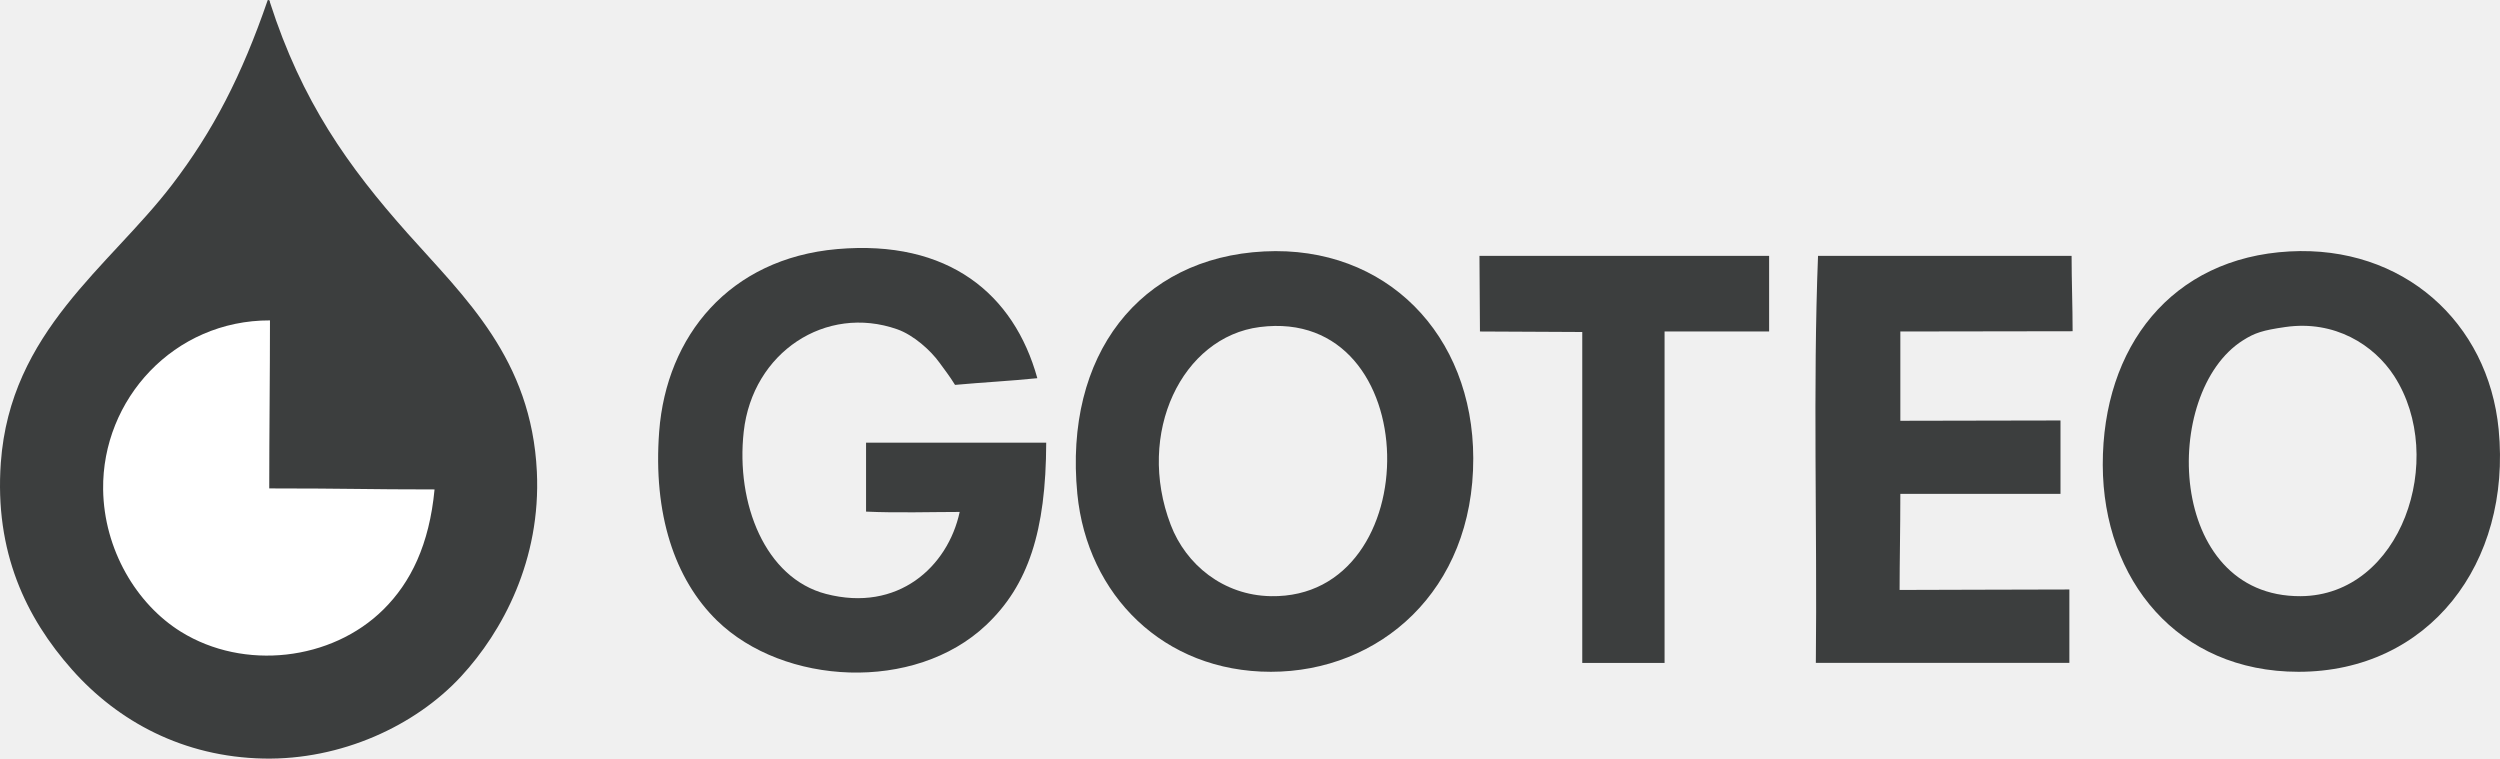
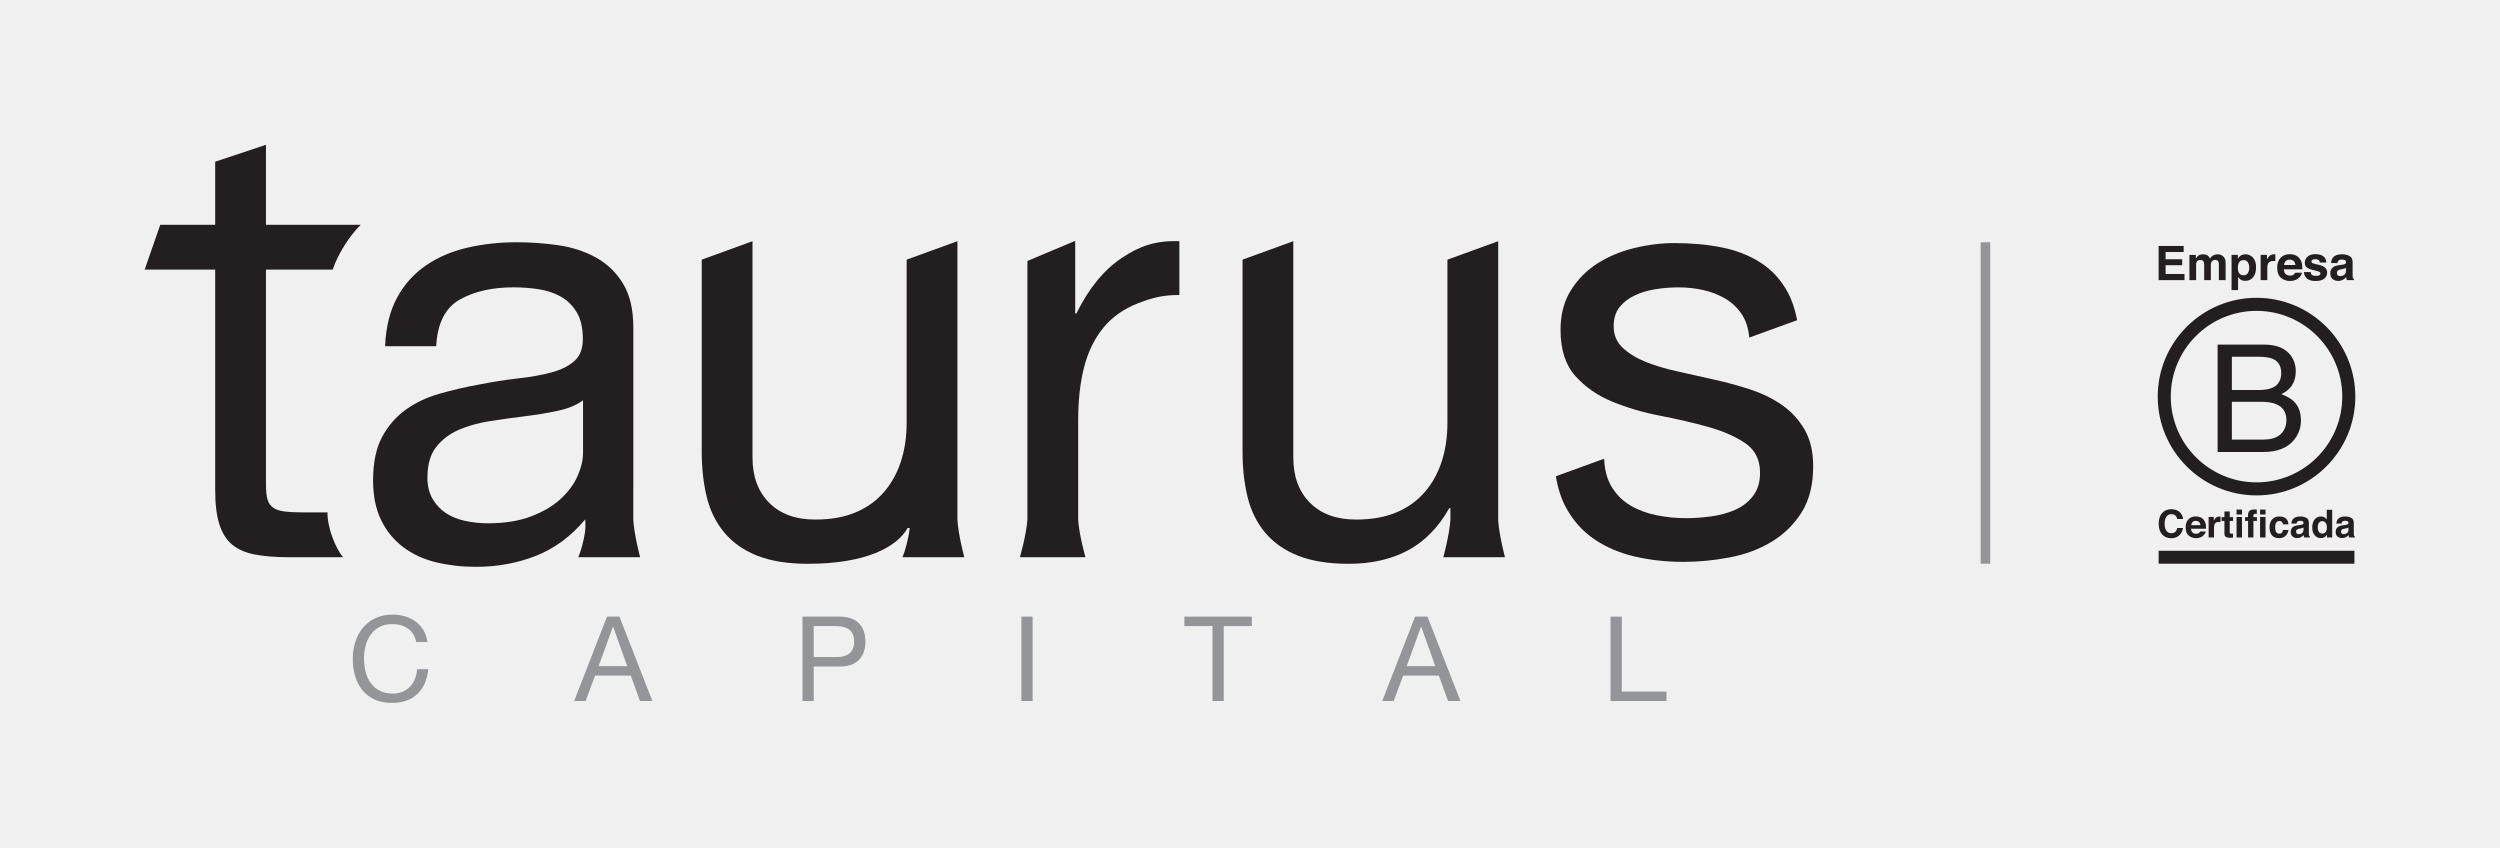
- <svg xmlns="http://www.w3.org/2000/svg" xml:space="preserve" enable-background="new 0 0 153 66" viewBox="0 0 151.748 46.047" height="46.047" width="151.748" y="0px" x="0px" id="Layer_1" version="1.1">
-   <defs id="defs19" />
-   <g transform="translate(-0.4619109,-10.43459)" id="g14">
-     <circle r="12.193" cy="39.716" cx="16.605" id="path5739" style="opacity:1;fill:#ffffff;fill-opacity:1;stroke:none;stroke-width:20;stroke-miterlimit:4;stroke-dasharray:none;stroke-opacity:1" />
-     <path style="fill:#3C3E3E" id="path2" d="m 16.713,10.439 c 0.115,-0.024 0.127,0.054 0.135,0.136 1.934,6.017 4.734,9.956 8.37,14.041 3.479,3.908 7.502,7.609 7.831,14.446 0.258,5.373 -2.095,9.717 -4.59,12.42 C 25.675,54.5 21.155,56.577 16.443,56.478 11.599,56.375 7.634,54.239 4.832,51.078 2.041,47.93 0.123,43.945 0.512,38.521 1.083,30.549 7.073,26.656 10.908,21.646 c 2.493,-3.26 4.233,-6.632 5.805,-11.207 z M 6.722,40.143 c 0.048,3.639 2.016,6.961 4.726,8.641 3.823,2.369 9.141,1.762 12.286,-1.352 1.66,-1.642 2.787,-3.934 3.105,-7.289 -4.198,0 -5.156,-0.062 -10.034,-0.062 0,-3.331 0.044,-6.87 0.044,-10.199 C 11.016,29.867 6.651,34.675 6.722,40.143 Z" />
-     <path style="fill:#3C3E3E" id="path4" d="m 63.427,33.391 c -1.634,0.167 -3.346,0.255 -4.996,0.406 -0.327,-0.537 -0.683,-0.985 -0.945,-1.351 -0.517,-0.72 -1.553,-1.669 -2.565,-2.025 -4.33,-1.521 -8.778,1.396 -9.315,6.21 -0.489,4.371 1.302,8.896 4.995,9.855 4.36,1.134 7.395,-1.644 8.113,-4.977 -1.628,0 -3.833,0.067 -5.683,-0.02 0,-1.395 0,-2.788 0,-4.186 3.645,0 7.291,0 10.935,0 -0.015,5.383 -1.092,8.659 -3.645,11.071 -4.351,4.112 -12.305,3.659 -16.336,-0.271 -2.574,-2.51 -3.89,-6.473 -3.511,-11.478 0.44,-5.79 4.254,-10.495 10.801,-11.071 6.76,-0.59 10.737,2.727 12.152,7.837 z" />
-     <path style="fill:#3C3E3E" id="path6" d="m 77.195,25.696 c 7.408,-0.375 12.681,5.06 12.693,12.556 0.016,8.068 -5.715,12.96 -12.287,12.96 -6.517,10e-4 -11.146,-4.67 -11.746,-10.8 -0.819,-8.422 3.773,-14.335 11.34,-14.716 z m -5.668,16.605 c 0.917,2.396 3.177,4.271 6.075,4.321 9.586,0.169 9.461,-17.632 -0.675,-16.336 -4.707,0.601 -7.542,6.427 -5.4,12.015 z" />
-     <path style="fill:#3C3E3E" id="path8" d="m 139.438,25.696 c 6.875,-0.375 12.058,4.291 12.69,10.801 0.794,8.146 -4.251,14.715 -12.149,14.715 -7.317,10e-4 -11.865,-5.575 -11.881,-12.556 -0.016,-7.174 4.177,-12.572 11.34,-12.96 z m -2.834,5.4 c -4.986,3.156 -4.656,15.578 3.51,15.526 6.104,-0.04 8.91,-8.356 5.671,-13.366 -1.218,-1.881 -3.607,-3.409 -6.616,-2.97 -1.357,0.197 -1.839,0.348 -2.565,0.81 z" />
-     <path style="fill:#3C3E3E" id="path10" d="m 107.846,25.965 c 0,1.531 0,3.061 0,4.591 -2.115,0 -4.23,0 -6.346,0 0,6.706 0,13.411 0,20.117 -1.667,0 -3.33,0 -4.996,0 0,-6.662 0,-13.426 0,-20.086 -2.021,0 -4.132,-0.031 -6.21,-0.031 0,-1.656 -0.03,-3.016 -0.03,-4.591 5.804,0 11.775,0 17.582,0 z" />
-     <path style="fill:#3C3E3E" id="path12" d="m 126.206,25.965 c 0,1.486 0.062,3.09 0.062,4.575 -3.504,0 -6.846,0.016 -10.457,0.016 0,1.755 0,3.667 0,5.42 3.096,0 6.282,-0.019 9.721,-0.019 0,1.483 0,2.969 0,4.454 -3.239,0 -6.479,0 -9.721,0 0,2.082 -0.045,4.166 -0.045,5.833 3.371,0 6.094,-0.028 10.305,-0.028 0,1.485 0,2.971 0,4.456 -5.129,0 -10.26,0 -15.389,0 0.088,-8.19 -0.182,-16.741 0.133,-24.708 5.13,0.001 10.259,0.001 15.391,0.001 z" />
+ <svg xmlns="http://www.w3.org/2000/svg" viewBox="0 0 696 236" height="236" width="696" xml:space="preserve" id="svg2" version="1.1">
+   <defs id="defs6">
+     <clipPath id="clipPath18" clipPathUnits="userSpaceOnUse">
+       <path id="path16" d="M 0,177 H 522 V 0 H 0 Z" />
+     </clipPath>
+   </defs>
+   <g transform="matrix(1.333333,0,0,-1.333333,0,236)" id="g10">
+     <g id="g12">
+       <g clip-path="url(#clipPath18)" id="g14">
+         <g transform="translate(69.4619,120.7109)" id="g20">
+           <path id="path22" style="fill:#231f20;fill-opacity:1;fill-rule:nonzero;stroke:none" d="M 0,0 C 1.105,3.27 3.536,7.088 5.858,9.357 H -13.928 V 26.056 L -24.533,22.529 V 9.357 H -36.002 L -39.254,0 h 14.721 v -45.96 c 0,-2.996 0.292,-5.409 0.876,-7.236 0.582,-1.83 1.475,-3.24 2.678,-4.241 1.208,-0.998 2.792,-1.683 4.742,-2.058 1.954,-0.375 4.302,-0.56 7.047,-0.56 H 2.158 c -1.559,1.878 -3.273,6.093 -3.241,9.353 h -4.865 c -1.661,0 -3.015,0.062 -4.052,0.19 -1.042,0.125 -1.851,0.391 -2.435,0.807 -0.58,0.417 -0.977,1.001 -1.181,1.747 -0.208,0.748 -0.312,1.749 -0.312,2.994 V 0 Z" />
+         </g>
+         <g transform="translate(188.4258,60.6558)" id="g24">
+           <path id="path26" style="fill:#231f20;fill-opacity:1;fill-rule:nonzero;stroke:none" d="m 0,0 h 12.917 c 0,0 -1.254,4.632 -1.434,7.834 v 1.33 0.003 56.818 L 0.882,62.129 V 28.062 C 0.882,25.154 0.484,22.471 -0.304,20.02 -1.095,17.564 -2.281,15.422 -3.857,13.595 -5.438,11.761 -7.413,10.35 -9.786,9.353 -12.153,8.356 -14.96,7.86 -18.205,7.86 c -4.074,0 -7.276,1.16 -9.602,3.491 -2.33,2.322 -3.494,5.484 -3.494,9.475 V 65.985 L -41.905,62.129 V 22.078 c 0,-3.495 0.357,-6.678 1.059,-9.545 0.708,-2.865 1.939,-5.345 3.683,-7.422 1.746,-2.08 4.031,-3.68 6.862,-4.8 2.824,-1.12 6.358,-1.687 10.598,-1.687 12.063,0 18.552,3.488 20.797,7.48 H 1.518 C 1.352,4.244 0.599,1.319 0,0" />
+         </g>
+         <g transform="translate(301.3643,60.6558)" id="g28">
+           <path id="path30" style="fill:#231f20;fill-opacity:1;fill-rule:nonzero;stroke:none" d="m 0,0 h 12.88 c 0,0 -1.19,4.391 -1.417,7.584 V 65.985 L 0.86,62.129 V 28.062 C 0.86,25.154 0.464,22.471 -0.327,20.02 -1.115,17.564 -2.299,15.422 -3.882,13.595 -5.461,11.761 -7.434,10.35 -9.805,9.353 -12.176,8.356 -14.981,7.86 -18.226,7.86 c -4.072,0 -7.274,1.16 -9.602,3.491 -2.333,2.322 -3.495,5.484 -3.495,9.475 V 65.985 L -41.922,62.129 V 22.078 c 0,-3.495 0.352,-6.678 1.062,-9.545 0.703,-2.865 1.928,-5.345 3.676,-7.422 1.748,-2.08 4.036,-3.68 6.86,-4.8 2.825,-1.12 6.363,-1.687 10.603,-1.687 4.74,0 8.855,0.939 12.347,2.807 3.492,1.873 6.362,4.807 8.609,8.798 H 1.481 V 7.866 C 1.285,4.654 0,0 0,0" />
+         </g>
+         <g transform="translate(234.2334,123.1465)" id="g32">
+           <path id="path34" style="fill:#231f20;fill-opacity:1;fill-rule:nonzero;stroke:none" d="m 0,0 c -3.741,-2.497 -6.906,-6.363 -9.481,-11.6 h -0.25 V 3.559 l -9.978,-4.193 v -53.988 c -0.211,-3.209 -1.575,-7.869 -1.575,-7.869 l 13.697,-0.004 c 0,0 -1.327,4.613 -1.521,7.816 v 20.878 c 0,4.155 0.42,7.835 1.25,11.038 0.829,3.199 2.159,5.924 3.992,8.168 1.829,2.247 4.238,3.952 7.234,5.116 2.994,1.164 5.205,1.744 8.65,1.744 V 3.495 C 7.075,3.661 3.738,2.494 0,0" />
+         </g>
+         <g transform="translate(376.8042,87.2925)" id="g36">
+           <path id="path38" style="fill:#231f20;fill-opacity:1;fill-rule:nonzero;stroke:none" d="m 0,0 c -1.193,2.053 -2.753,3.757 -4.686,5.116 -1.928,1.354 -4.148,2.443 -6.652,3.267 -2.507,0.818 -5.076,1.518 -7.704,2.095 -2.467,0.571 -4.93,1.127 -7.398,1.66 -2.467,0.535 -4.681,1.192 -6.654,1.972 -1.973,0.785 -3.596,1.768 -4.869,2.961 -1.274,1.19 -1.909,2.689 -1.909,4.499 0,1.641 0.407,2.979 1.232,4.007 0.819,1.025 1.89,1.847 3.204,2.463 1.315,0.617 2.776,1.047 4.374,1.296 1.606,0.245 3.186,0.37 4.747,0.37 1.725,0 3.432,-0.186 5.113,-0.554 1.685,-0.371 3.224,-0.971 4.624,-1.788 1.398,-0.826 2.545,-1.912 3.452,-3.268 0.868,-1.3 1.387,-2.935 1.572,-4.874 l 9.995,3.634 c -0.425,2.185 -1.057,4.138 -1.955,5.801 -1.395,2.586 -3.264,4.641 -5.606,6.161 -2.344,1.521 -5.032,2.59 -8.074,3.203 -3.041,0.622 -6.368,0.929 -9.984,0.929 -2.795,0 -5.607,-0.351 -8.444,-1.049 -2.834,-0.698 -5.381,-1.768 -7.642,-3.203 -2.259,-1.44 -4.107,-3.312 -5.545,-5.611 -1.438,-2.299 -2.155,-5.052 -2.155,-8.257 0,-4.11 1.024,-7.316 3.079,-9.614 2.055,-2.302 4.621,-4.089 7.705,-5.362 3.081,-1.276 6.43,-2.26 10.044,-2.958 3.615,-0.699 6.965,-1.479 10.045,-2.342 3.084,-0.863 5.648,-1.994 7.706,-3.39 2.051,-1.397 3.078,-3.451 3.078,-6.161 0,-1.972 -0.491,-3.595 -1.478,-4.871 -0.986,-1.272 -2.238,-2.239 -3.761,-2.896 -1.519,-0.658 -3.18,-1.108 -4.986,-1.355 -1.811,-0.248 -3.539,-0.368 -5.179,-0.368 -2.139,0 -4.211,0.202 -6.224,0.615 -2.017,0.407 -3.824,1.087 -5.425,2.031 -1.603,0.948 -2.899,2.221 -3.882,3.823 -0.985,1.603 -1.524,3.554 -1.603,5.855 h -0.269 l -9.823,-3.573 c 0.396,-2.426 1.074,-4.598 2.081,-6.473 1.48,-2.753 3.449,-4.97 5.916,-6.655 2.464,-1.683 5.3,-2.897 8.504,-3.635 3.205,-0.74 6.573,-1.112 10.106,-1.112 3.201,0 6.43,0.307 9.676,0.929 3.245,0.613 6.163,1.702 8.752,3.263 2.587,1.56 4.681,3.614 6.288,6.16 1.599,2.549 2.4,5.752 2.4,9.614 C 1.786,-4.601 1.19,-2.053 0,0" />
+         </g>
+         <g transform="translate(110.9097,69.1851)" id="g40">
+           <path id="path42" style="fill:#231f20;fill-opacity:1;fill-rule:nonzero;stroke:none" d="m 0,0 c -2.519,-0.967 -5.544,-1.449 -9.064,-1.449 -1.601,0 -3.172,0.17 -4.725,0.504 -1.554,0.33 -2.897,0.878 -4.029,1.633 -1.133,0.759 -2.06,1.745 -2.773,2.964 -0.712,1.214 -1.071,2.705 -1.071,4.468 0,2.686 0.61,4.808 1.826,6.361 1.22,1.554 2.789,2.75 4.723,3.59 1.929,0.837 4.117,1.449 6.547,1.824 2.436,0.381 4.849,0.714 7.243,1.006 2.396,0.293 4.679,0.671 6.863,1.135 2.183,0.46 3.942,1.196 5.289,2.202 V 13.285 c 0,-1.514 -0.378,-3.129 -1.136,-4.848 C 8.937,6.714 7.761,5.12 6.17,3.652 4.575,2.18 2.518,0.964 0,0 m 9.837,-8.533 h 12.916 c 0,0 -1.254,4.632 -1.435,7.835 v 1.329 0.004 4.59 c 0.009,0.264 0.012,0.531 0.012,0.805 v 33.378 c 0,3.77 -0.711,6.821 -2.135,9.164 -1.424,2.342 -3.303,4.164 -5.645,5.46 -2.344,1.296 -4.958,2.151 -7.842,2.574 -2.889,0.415 -5.797,0.626 -8.723,0.626 -3.599,0 -7.03,-0.375 -10.294,-1.129 -3.262,-0.756 -6.146,-1.987 -8.657,-3.702 -2.508,-1.718 -4.517,-3.953 -6.024,-6.713 -1.507,-2.763 -2.346,-6.148 -2.511,-10.166 h 10.668 c 0.25,4.764 1.883,8.009 4.894,9.727 3.011,1.712 6.776,2.571 11.294,2.571 1.673,0 3.37,-0.126 5.084,-0.375 1.715,-0.253 3.26,-0.75 4.644,-1.507 1.384,-0.753 2.509,-1.847 3.389,-3.263 0.874,-1.426 1.317,-3.308 1.317,-5.648 0,-2.007 -0.587,-3.537 -1.757,-4.579 C 7.861,31.397 6.266,30.601 4.265,30.063 2.252,29.516 -0.065,29.099 -2.7,28.806 c -2.637,-0.295 -5.424,-0.737 -8.344,-1.313 -2.767,-0.507 -5.461,-1.13 -8.101,-1.886 -2.632,-0.751 -4.977,-1.865 -7.026,-3.324 -2.05,-1.469 -3.701,-3.372 -4.96,-5.71 -1.252,-2.343 -1.88,-5.356 -1.88,-9.039 0,-3.261 0.567,-6.04 1.695,-8.345 1.13,-2.303 2.679,-4.182 4.646,-5.648 1.963,-1.462 4.242,-2.51 6.837,-3.136 2.594,-0.627 5.352,-0.945 8.281,-0.945 4.523,0 8.722,0.778 12.612,2.324 3.893,1.549 7.298,4.081 10.231,7.594 0,-0.457 0.014,-0.899 0.042,-1.324 -0.006,-0.412 -0.033,-0.89 -0.098,-1.398 -0.275,-1.8 -0.889,-4.068 -1.398,-5.189" />
+         </g>
+         <g transform="translate(85.1724,45.7563)" id="g44">
+           <path id="path46" style="fill:#939598;fill-opacity:1;fill-rule:nonzero;stroke:none" d="m 0,0 c -0.897,0.625 -1.962,0.938 -3.196,0.938 -1.053,0 -1.953,-0.198 -2.702,-0.592 -0.749,-0.395 -1.366,-0.926 -1.852,-1.592 -0.484,-0.667 -0.842,-1.428 -1.073,-2.283 -0.23,-0.856 -0.345,-1.743 -0.345,-2.665 0,-1.004 0.115,-1.954 0.345,-2.851 0.231,-0.896 0.589,-1.678 1.073,-2.344 0.486,-0.667 1.107,-1.196 1.864,-1.591 0.757,-0.395 1.661,-0.593 2.715,-0.593 0.773,0 1.46,0.127 2.061,0.382 0.6,0.255 1.118,0.609 1.554,1.062 0.436,0.452 0.778,0.991 1.024,1.616 0.247,0.625 0.395,1.299 0.445,2.023 h 2.344 c -0.231,-2.221 -0.995,-3.948 -2.295,-5.181 -1.3,-1.235 -3.077,-1.852 -5.33,-1.852 -1.367,0 -2.559,0.235 -3.579,0.704 -1.02,0.468 -1.867,1.114 -2.542,1.937 -0.675,0.822 -1.18,1.793 -1.518,2.912 -0.337,1.119 -0.506,2.32 -0.506,3.603 0,1.284 0.181,2.489 0.543,3.615 0.362,1.127 0.892,2.11 1.592,2.95 0.699,0.839 1.571,1.501 2.616,1.986 1.045,0.485 2.241,0.728 3.591,0.728 0.921,0 1.793,-0.123 2.616,-0.37 C 0.267,2.295 1,1.933 1.641,1.457 2.283,0.979 2.817,0.382 3.246,-0.333 3.673,-1.049 3.953,-1.875 4.084,-2.813 H 1.74 C 1.476,-1.563 0.897,-0.625 0,0" />
+         </g>
+         <g transform="translate(130.9634,37.9092)" id="g48">
+           <path id="path50" style="fill:#939598;fill-opacity:1;fill-rule:nonzero;stroke:none" d="M 0,0 -2.937,8.218 H -2.986 L -5.972,0 Z M -1.629,10.34 5.257,-7.281 H 2.666 l -1.925,5.306 h -7.454 l -1.974,-5.306 h -2.394 L -4.22,10.34 Z" />
+         </g>
+         <g transform="translate(174.4966,39.8091)" id="g52">
+           <path id="path54" style="fill:#939598;fill-opacity:1;fill-rule:nonzero;stroke:none" d="M 0,0 C 1.333,-0.017 2.308,0.254 2.925,0.814 3.542,1.374 3.851,2.18 3.851,3.233 3.851,4.286 3.542,5.087 2.925,5.639 2.308,6.19 1.333,6.465 0,6.465 H -4.59 V 0 Z M 0.79,8.44 C 2.567,8.44 3.912,7.983 4.825,7.07 5.738,6.157 6.195,4.878 6.195,3.233 6.195,1.588 5.738,0.304 4.825,-0.617 3.912,-1.539 2.567,-1.991 0.79,-1.975 H -4.59 V -9.181 H -6.935 V 8.44 Z" />
+         </g>
+         <path id="path56" style="fill:#939598;fill-opacity:1;fill-rule:nonzero;stroke:none" d="m 215.609,30.628 h -2.343 v 17.621 h 2.343 z" />
+         <g transform="translate(247.2959,46.2744)" id="g58">
+           <path id="path60" style="fill:#939598;fill-opacity:1;fill-rule:nonzero;stroke:none" d="M 0,0 V 1.975 H 14.092 V 0 H 8.219 V -15.646 H 5.875 V 0 Z" />
+         </g>
+         <g transform="translate(299.6895,37.9092)" id="g62">
+           <path id="path64" style="fill:#939598;fill-opacity:1;fill-rule:nonzero;stroke:none" d="m 0,0 -2.937,8.218 h -0.05 L -5.972,0 Z M -1.628,10.34 5.257,-7.281 H 2.665 l -1.924,5.306 h -7.454 l -1.974,-5.306 h -2.394 l 6.862,17.621 z" />
+         </g>
+         <g transform="translate(338.6323,48.249)" id="g66">
+           <path id="path68" style="fill:#939598;fill-opacity:1;fill-rule:nonzero;stroke:none" d="m 0,0 v -15.646 h 9.329 v -1.975 H -2.345 V 0 Z" />
+         </g>
+         <g transform="translate(455.9492,124.3784)" id="g70">
+           <path id="path72" style="fill:#231f20;fill-opacity:1;fill-rule:nonzero;stroke:none" d="m 0,0 h -3.773 v -1.515 h 3.464 V -2.753 H -3.773 V -4.587 H 0.175 V -5.87 H -5.229 V 1.263 H 0 Z" />
+         </g>
+         <g transform="translate(463.7549,123.7642)" id="g74">
+           <path id="path76" style="fill:#231f20;fill-opacity:1;fill-rule:nonzero;stroke:none" d="M 0,0 C 0.226,-0.091 0.431,-0.249 0.614,-0.475 0.763,-0.659 0.863,-0.884 0.916,-1.152 0.947,-1.33 0.963,-1.589 0.963,-1.931 l -0.01,-3.324 h -1.412 v 3.358 c 0,0.2 -0.033,0.364 -0.098,0.493 -0.122,0.246 -0.348,0.368 -0.676,0.368 -0.381,0 -0.644,-0.158 -0.789,-0.474 -0.075,-0.168 -0.111,-0.369 -0.111,-0.605 v -3.14 h -1.389 v 3.14 c 0,0.313 -0.033,0.54 -0.097,0.682 -0.116,0.255 -0.344,0.383 -0.683,0.383 -0.393,0 -0.658,-0.128 -0.794,-0.383 -0.073,-0.145 -0.11,-0.361 -0.11,-0.648 v -3.174 h -1.398 v 5.264 h 1.34 V -0.76 c 0.171,0.274 0.331,0.469 0.484,0.585 0.267,0.207 0.614,0.31 1.04,0.31 0.403,0 0.728,-0.089 0.977,-0.266 0.2,-0.165 0.352,-0.376 0.455,-0.634 0.181,0.31 0.405,0.537 0.672,0.682 0.284,0.145 0.601,0.218 0.949,0.218 C -0.455,0.135 -0.226,0.09 0,0" />
+         </g>
+         <g transform="translate(469.3623,122.2251)" id="g78">
+           <path id="path80" style="fill:#231f20;fill-opacity:1;fill-rule:nonzero;stroke:none" d="m 0,0 c -0.187,0.313 -0.49,0.469 -0.911,0.469 -0.505,0 -0.852,-0.237 -1.041,-0.711 C -2.051,-0.494 -2.1,-0.813 -2.1,-1.2 c 0,-0.613 0.164,-1.044 0.495,-1.292 0.195,-0.145 0.426,-0.217 0.694,-0.217 0.388,0 0.683,0.147 0.888,0.444 0.203,0.297 0.304,0.692 0.304,1.186 C 0.281,-0.672 0.187,-0.313 0,0 m 1.06,0.992 c 0.429,-0.455 0.644,-1.123 0.644,-2.004 0,-0.928 -0.21,-1.636 -0.631,-2.124 -0.42,-0.487 -0.962,-0.73 -1.624,-0.73 -0.422,0 -0.772,0.104 -1.052,0.314 -0.152,0.116 -0.301,0.286 -0.448,0.509 v -2.749 h -1.364 v 7.35 h 1.321 V 0.779 c 0.149,0.229 0.308,0.409 0.477,0.542 0.308,0.235 0.675,0.353 1.1,0.353 0.621,0 1.145,-0.227 1.577,-0.682" />
+         </g>
+         <g transform="translate(474.9687,123.9067)" id="g82">
+           <path id="path84" style="fill:#231f20;fill-opacity:1;fill-rule:nonzero;stroke:none" d="M 0,0 C 0.019,-0.001 0.058,-0.004 0.119,-0.008 V -1.42 c -0.087,0.009 -0.164,0.016 -0.232,0.019 -0.068,0.003 -0.123,0.005 -0.164,0.005 -0.556,0 -0.928,-0.181 -1.119,-0.542 -0.106,-0.204 -0.16,-0.517 -0.16,-0.938 v -2.522 h -1.387 v 5.274 h 1.315 v -0.919 c 0.213,0.352 0.399,0.592 0.557,0.721 0.258,0.216 0.592,0.324 1.006,0.324 C -0.039,0.002 -0.018,0.001 0,0" />
+         </g>
+         <g transform="translate(477.2695,122.4854)" id="g86">
+           <path id="path88" style="fill:#231f20;fill-opacity:1;fill-rule:nonzero;stroke:none" d="M 0,0 C -0.195,-0.201 -0.318,-0.473 -0.367,-0.817 H 2.009 C 1.983,-0.451 1.86,-0.173 1.642,0.017 1.421,0.206 1.148,0.301 0.824,0.301 0.47,0.301 0.194,0.201 0,0 M 2.063,1.191 C 2.431,1.026 2.735,0.766 2.975,0.411 3.19,0.097 3.331,-0.266 3.395,-0.68 3.432,-0.922 3.446,-1.271 3.44,-1.727 h -3.841 c 0.021,-0.529 0.205,-0.899 0.551,-1.112 0.21,-0.133 0.465,-0.199 0.76,-0.199 0.315,0 0.57,0.08 0.767,0.242 0.106,0.087 0.201,0.208 0.283,0.363 H 3.367 C 3.332,-2.746 3.16,-3.063 2.857,-3.386 2.385,-3.899 1.723,-4.156 0.872,-4.156 c -0.701,0 -1.321,0.217 -1.857,0.65 -0.536,0.432 -0.806,1.136 -0.806,2.111 0,0.914 0.243,1.614 0.728,2.102 0.485,0.487 1.113,0.731 1.886,0.731 0.459,0 0.872,-0.082 1.24,-0.247" />
+         </g>
+         <g transform="translate(482.4766,120.1929)" id="g90">
+           <path id="path92" style="fill:#231f20;fill-opacity:1;fill-rule:nonzero;stroke:none" d="m 0,0 c 0.028,-0.245 0.092,-0.419 0.189,-0.523 0.171,-0.184 0.49,-0.276 0.954,-0.276 0.271,0 0.488,0.041 0.649,0.122 0.159,0.08 0.24,0.201 0.24,0.363 0,0.154 -0.065,0.272 -0.194,0.353 -0.129,0.08 -0.609,0.219 -1.442,0.416 -0.6,0.148 -1.022,0.334 -1.267,0.556 -0.245,0.219 -0.368,0.535 -0.368,0.948 0,0.487 0.191,0.906 0.575,1.256 0.383,0.35 0.922,0.525 1.616,0.525 0.66,0 1.197,-0.132 1.613,-0.394 C 2.98,3.083 3.22,2.629 3.28,1.984 H 1.901 C 1.883,2.161 1.832,2.301 1.752,2.405 1.599,2.592 1.34,2.686 0.975,2.686 0.674,2.686 0.46,2.639 0.332,2.545 0.204,2.452 0.141,2.342 0.141,2.216 0.141,2.058 0.208,1.943 0.344,1.873 0.479,1.798 0.96,1.67 1.783,1.49 2.333,1.361 2.744,1.166 3.02,0.904 3.29,0.64 3.426,0.31 3.426,-0.087 c 0,-0.523 -0.195,-0.95 -0.584,-1.28 -0.391,-0.33 -0.991,-0.496 -1.806,-0.496 -0.832,0 -1.444,0.175 -1.841,0.525 -0.396,0.35 -0.593,0.796 -0.593,1.338 z" />
+         </g>
+         <g transform="translate(489.8506,121.0732)" id="g94">
+           <path id="path96" style="fill:#231f20;fill-opacity:1;fill-rule:nonzero;stroke:none" d="m 0,0 c -0.089,-0.055 -0.178,-0.099 -0.268,-0.133 -0.09,-0.034 -0.212,-0.065 -0.37,-0.094 L -0.952,-0.285 C -1.246,-0.337 -1.457,-0.4 -1.586,-0.474 -1.803,-0.6 -1.912,-0.795 -1.912,-1.06 c 0,-0.235 0.067,-0.405 0.199,-0.51 0.133,-0.105 0.295,-0.158 0.484,-0.158 0.301,0 0.579,0.088 0.833,0.262 0.254,0.174 0.386,0.492 0.396,0.953 z m -0.844,0.644 c 0.257,0.032 0.441,0.073 0.551,0.121 0.199,0.084 0.298,0.214 0.298,0.391 0,0.217 -0.076,0.366 -0.229,0.448 -0.151,0.083 -0.375,0.124 -0.669,0.124 -0.331,0 -0.564,-0.081 -0.701,-0.242 C -1.692,1.367 -1.758,1.205 -1.791,1.002 h -1.331 c 0.029,0.461 0.16,0.84 0.39,1.137 0.366,0.464 0.995,0.696 1.885,0.696 0.58,0 1.096,-0.114 1.545,-0.343 C 1.149,2.263 1.374,1.831 1.374,1.195 v -2.419 c 0,-0.168 0.003,-0.371 0.01,-0.61 0.01,-0.181 0.037,-0.303 0.082,-0.367 0.046,-0.065 0.113,-0.118 0.203,-0.16 V -2.564 H 0.17 c -0.042,0.106 -0.071,0.206 -0.088,0.3 -0.016,0.093 -0.029,0.2 -0.039,0.319 -0.191,-0.206 -0.412,-0.382 -0.661,-0.527 -0.298,-0.171 -0.637,-0.257 -1.013,-0.257 -0.48,0 -0.877,0.136 -1.19,0.409 -0.313,0.273 -0.47,0.659 -0.47,1.159 0,0.648 0.252,1.118 0.756,1.408 0.277,0.158 0.682,0.271 1.22,0.339 z" />
+         </g>
+         <g transform="translate(472.624,85.2168)" id="g98">
+           <path id="path100" style="fill:#231f20;fill-opacity:1;fill-rule:nonzero;stroke:none" d="M 0,0 C 1.88,0 3.22,0.54 4.022,1.618 4.527,2.302 4.776,3.125 4.776,4.092 4.776,5.721 4.043,6.83 2.573,7.419 1.793,7.734 0.761,7.894 -0.524,7.894 H -6.61 V 0 Z m -1.026,10.351 c 1.296,0 2.303,0.178 3.024,0.535 1.13,0.559 1.695,1.567 1.695,3.021 0,1.467 -0.601,2.454 -1.805,2.963 -0.678,0.284 -1.687,0.427 -3.023,0.427 H -6.61 v -6.946 z m -8.561,9.48 h 9.695 c 2.644,0 4.523,-0.783 5.641,-2.35 0.655,-0.927 0.983,-1.996 0.983,-3.206 0,-1.416 -0.403,-2.576 -1.207,-3.481 C 5.108,10.316 4.508,9.877 3.724,9.481 4.873,9.044 5.735,8.55 6.304,8 7.312,7.023 7.815,5.675 7.815,3.953 7.815,2.51 7.359,1.201 6.448,0.031 5.087,-1.72 2.921,-2.595 -0.05,-2.595 h -9.537 z" />
+         </g>
+         <g transform="translate(471.1621,112.0923)" id="g102">
+           <path id="path104" style="fill:#231f20;fill-opacity:1;fill-rule:nonzero;stroke:none" d="m 0,0 c -9.872,0 -17.905,-8.032 -17.905,-17.905 0,-9.873 8.033,-17.905 17.905,-17.905 9.874,0 17.904,8.032 17.904,17.905 C 17.904,-8.032 9.874,0 0,0 m 0,-38.535 c -11.376,0 -20.629,9.254 -20.629,20.63 0,11.376 9.253,20.63 20.629,20.63 11.376,0 20.63,-9.254 20.63,-20.63 0,-11.376 -9.254,-20.63 -20.63,-20.63" />
+         </g>
+         <path id="path106" style="fill:#231f20;fill-opacity:1;fill-rule:nonzero;stroke:none" d="m 491.601,59.3 h -40.876 v 2.699 h 40.876 z" />
+         <g transform="translate(451.5391,69.9614)" id="g108">
+           <path id="path110" style="fill:#231f20;fill-opacity:1;fill-rule:nonzero;stroke:none" d="m 0,0 c 0.466,0.476 1.06,0.714 1.778,0.714 0.964,0 1.668,-0.319 2.114,-0.957 0.246,-0.359 0.378,-0.719 0.395,-1.08 H 3.078 c -0.077,0.277 -0.176,0.487 -0.296,0.628 -0.216,0.251 -0.534,0.377 -0.958,0.377 -0.43,0 -0.77,-0.177 -1.018,-0.532 -0.249,-0.355 -0.374,-0.857 -0.374,-1.505 0,-0.649 0.131,-1.136 0.394,-1.459 0.262,-0.323 0.596,-0.485 1,-0.485 0.414,0 0.731,0.139 0.949,0.417 0.121,0.149 0.22,0.372 0.299,0.671 H 4.275 C 4.172,-3.842 3.908,-4.355 3.48,-4.75 3.056,-5.146 2.51,-5.343 1.845,-5.343 c -0.824,0 -1.472,0.267 -1.943,0.801 -0.47,0.536 -0.706,1.272 -0.706,2.206 0,1.01 0.268,1.789 0.804,2.336" />
+         </g>
+         <g transform="translate(457.8164,68.0054)" id="g112">
+           <path id="path114" style="fill:#231f20;fill-opacity:1;fill-rule:nonzero;stroke:none" d="M 0,0 C -0.158,-0.163 -0.257,-0.384 -0.299,-0.663 H 1.629 C 1.609,-0.365 1.509,-0.14 1.331,0.014 1.152,0.167 0.933,0.245 0.668,0.245 0.381,0.245 0.158,0.163 0,0 M 1.674,0.966 C 1.973,0.833 2.219,0.622 2.414,0.333 2.589,0.079 2.702,-0.216 2.754,-0.551 2.784,-0.748 2.796,-1.032 2.79,-1.4 h -3.115 c 0.016,-0.43 0.166,-0.731 0.447,-0.904 0.171,-0.107 0.376,-0.16 0.617,-0.16 0.254,0 0.462,0.065 0.621,0.195 0.087,0.071 0.164,0.17 0.231,0.295 H 2.732 C 2.702,-2.228 2.564,-2.485 2.317,-2.747 1.935,-3.163 1.398,-3.371 0.708,-3.371 c -0.569,0 -1.072,0.175 -1.508,0.526 -0.434,0.351 -0.652,0.923 -0.652,1.714 0,0.74 0.196,1.309 0.59,1.705 0.392,0.395 0.903,0.593 1.529,0.593 0.373,0 0.709,-0.067 1.007,-0.201" />
+         </g>
+         <g transform="translate(463.5498,69.1582)" id="g116">
+           <path id="path118" style="fill:#231f20;fill-opacity:1;fill-rule:nonzero;stroke:none" d="m 0,0 c 0.015,-0.001 0.047,-0.003 0.096,-0.005 v -1.147 c -0.07,0.008 -0.133,0.013 -0.188,0.016 -0.054,0.003 -0.099,0.004 -0.133,0.004 -0.451,0 -0.753,-0.147 -0.907,-0.44 -0.087,-0.165 -0.13,-0.419 -0.13,-0.761 V -4.379 H -2.389 V -0.1 h 1.069 v -0.746 c 0.172,0.286 0.322,0.481 0.451,0.586 0.21,0.174 0.481,0.262 0.816,0.262 0.022,0 0.038,0 0.053,-0.002" />
+         </g>
+         <g transform="translate(463.8623,68.2222)" id="g120">
+           <path id="path122" style="fill:#231f20;fill-opacity:1;fill-rule:nonzero;stroke:none" d="M 0,0 V 0.797 H 0.597 V 1.99 H 1.704 V 0.797 H 2.398 V 0 H 1.704 v -2.261 c 0,-0.176 0.023,-0.285 0.067,-0.328 0.043,-0.043 0.18,-0.065 0.408,-0.065 0.035,0 0.07,10e-4 0.108,0.002 0.037,0.001 0.075,0.004 0.111,0.006 V -3.482 L 1.869,-3.501 C 1.341,-3.52 0.979,-3.429 0.785,-3.227 0.66,-3.099 0.597,-2.901 0.597,-2.634 V 0 Z" />
+         </g>
+         <path id="path124" style="fill:#231f20;fill-opacity:1;fill-rule:nonzero;stroke:none" d="m 466.995,69.059 h 1.134 V 64.78 h -1.134 z m 1.134,0.51 h -1.134 v 1.032 h 1.134 z" />
+         <g transform="translate(470.9834,70.6191)" id="g126">
+           <path id="path128" style="fill:#231f20;fill-opacity:1;fill-rule:nonzero;stroke:none" d="M 0,0 C 0.058,-0.004 0.137,-0.01 0.235,-0.018 V -0.929 C 0.173,-0.92 0.067,-0.915 -0.08,-0.911 -0.229,-0.907 -0.33,-0.939 -0.387,-1.009 -0.443,-1.079 -0.47,-1.155 -0.47,-1.239 V -1.6 H 0.264 V -2.389 H -0.47 V -5.84 h -1.111 v 3.451 H -2.21 V -1.6 h 0.612 v 0.275 c 0,0.458 0.078,0.773 0.232,0.946 0.163,0.256 0.554,0.384 1.174,0.384 C -0.121,0.005 -0.058,0.004 0,0" />
+         </g>
+         <path id="path130" style="fill:#231f20;fill-opacity:1;fill-rule:nonzero;stroke:none" d="m 471.906,69.059 h 1.135 V 64.78 h -1.135 z m 1.135,0.51 h -1.135 v 1.032 h 1.135 z" />
+         <g transform="translate(476.6846,67.5229)" id="g132">
+           <path id="path134" style="fill:#231f20;fill-opacity:1;fill-rule:nonzero;stroke:none" d="m 0,0 c -0.022,0.16 -0.075,0.304 -0.163,0.432 -0.125,0.173 -0.321,0.259 -0.585,0.259 -0.379,0 -0.637,-0.187 -0.776,-0.561 -0.073,-0.198 -0.11,-0.462 -0.11,-0.791 0,-0.313 0.037,-0.565 0.11,-0.756 0.134,-0.356 0.385,-0.534 0.756,-0.534 0.262,0 0.45,0.071 0.559,0.212 0.109,0.142 0.177,0.325 0.201,0.55 h 1.142 c -0.026,-0.34 -0.15,-0.662 -0.369,-0.966 -0.351,-0.489 -0.871,-0.734 -1.56,-0.734 -0.689,0 -1.196,0.204 -1.521,0.613 -0.326,0.408 -0.488,0.937 -0.488,1.588 0,0.733 0.18,1.305 0.539,1.713 0.359,0.408 0.854,0.613 1.486,0.613 0.536,0 0.975,-0.12 1.318,-0.362 C 0.881,1.036 1.083,0.61 1.146,0 Z" />
+         </g>
+         <g transform="translate(480.9746,66.8599)" id="g136">
+           <path id="path138" style="fill:#231f20;fill-opacity:1;fill-rule:nonzero;stroke:none" d="M 0,0 C -0.071,-0.044 -0.144,-0.08 -0.217,-0.108 -0.29,-0.135 -0.39,-0.161 -0.518,-0.185 l -0.254,-0.046 c -0.239,-0.042 -0.411,-0.093 -0.514,-0.153 -0.176,-0.102 -0.265,-0.261 -0.265,-0.475 0,-0.192 0.054,-0.329 0.162,-0.414 0.107,-0.086 0.239,-0.128 0.393,-0.128 0.244,0 0.47,0.07 0.676,0.212 0.205,0.141 0.312,0.399 0.32,0.772 z m -0.685,0.522 c 0.209,0.026 0.358,0.059 0.449,0.098 0.159,0.068 0.24,0.174 0.24,0.318 0,0.176 -0.062,0.297 -0.185,0.364 -0.124,0.066 -0.304,0.099 -0.543,0.099 -0.268,0 -0.458,-0.065 -0.569,-0.195 -0.08,-0.098 -0.133,-0.228 -0.159,-0.394 h -1.08 c 0.024,0.375 0.129,0.683 0.315,0.923 0.298,0.377 0.807,0.566 1.53,0.566 0.471,0 0.889,-0.093 1.254,-0.279 C 0.933,1.835 1.115,1.485 1.115,0.97 v -1.963 c 0,-0.136 0.003,-0.301 0.008,-0.495 0.008,-0.147 0.03,-0.246 0.067,-0.298 0.036,-0.052 0.091,-0.096 0.164,-0.13 V -2.081 H 0.138 C 0.104,-1.994 0.08,-1.913 0.067,-1.837 0.054,-1.761 0.043,-1.675 0.035,-1.578 -0.12,-1.746 -0.3,-1.888 -0.501,-2.006 c -0.242,-0.139 -0.517,-0.208 -0.822,-0.208 -0.389,0 -0.711,0.11 -0.965,0.332 -0.254,0.221 -0.382,0.534 -0.382,0.94 0,0.525 0.205,0.907 0.613,1.142 0.226,0.129 0.554,0.22 0.989,0.275 z" />
+         </g>
+         <g transform="translate(485.6113,65.9414)" id="g140">
+           <path id="path142" style="fill:#231f20;fill-opacity:1;fill-rule:nonzero;stroke:none" d="m 0,0 c 0.164,0.235 0.247,0.54 0.247,0.915 0,0.523 -0.132,0.897 -0.396,1.123 -0.163,0.135 -0.351,0.204 -0.566,0.204 -0.326,0 -0.566,-0.124 -0.72,-0.371 -0.153,-0.247 -0.23,-0.555 -0.23,-0.921 0,-0.395 0.079,-0.711 0.233,-0.948 0.157,-0.237 0.393,-0.355 0.709,-0.355 0.317,0 0.558,0.117 0.723,0.353 M -0.275,3.048 C -0.073,2.934 0.09,2.777 0.216,2.576 V 4.617 H 1.351 V -1.162 H 0.263 v 0.593 c -0.159,-0.254 -0.342,-0.439 -0.545,-0.554 -0.204,-0.115 -0.459,-0.173 -0.762,-0.173 -0.5,0 -0.921,0.203 -1.263,0.607 -0.341,0.404 -0.512,0.923 -0.512,1.557 0,0.73 0.169,1.304 0.505,1.723 0.336,0.419 0.786,0.628 1.348,0.628 0.259,0 0.489,-0.056 0.691,-0.171" />
+         </g>
+         <g transform="translate(490.3564,66.8599)" id="g144">
+           <path id="path146" style="fill:#231f20;fill-opacity:1;fill-rule:nonzero;stroke:none" d="M 0,0 C -0.071,-0.044 -0.144,-0.08 -0.217,-0.108 -0.289,-0.135 -0.389,-0.161 -0.516,-0.185 L -0.771,-0.231 C -1.01,-0.273 -1.182,-0.324 -1.285,-0.384 -1.462,-0.486 -1.55,-0.645 -1.55,-0.859 c 0,-0.192 0.054,-0.329 0.162,-0.414 0.107,-0.086 0.238,-0.128 0.392,-0.128 0.245,0 0.47,0.07 0.676,0.212 0.206,0.141 0.312,0.399 0.32,0.772 z m -0.684,0.522 c 0.208,0.026 0.358,0.059 0.448,0.098 0.161,0.068 0.241,0.174 0.241,0.318 0,0.176 -0.063,0.297 -0.185,0.364 -0.124,0.066 -0.304,0.099 -0.543,0.099 -0.268,0 -0.459,-0.065 -0.57,-0.195 C -1.372,1.108 -1.425,0.978 -1.451,0.812 h -1.08 c 0.023,0.375 0.128,0.683 0.315,0.923 0.297,0.377 0.807,0.566 1.529,0.566 0.471,0 0.89,-0.093 1.255,-0.279 C 0.934,1.835 1.116,1.485 1.116,0.97 v -1.963 c 0,-0.136 0.002,-0.301 0.008,-0.495 0.008,-0.147 0.03,-0.246 0.066,-0.298 0.037,-0.052 0.091,-0.096 0.165,-0.13 V -2.081 H 0.139 c -0.035,0.087 -0.058,0.168 -0.072,0.244 -0.012,0.076 -0.022,0.162 -0.031,0.259 -0.155,-0.168 -0.335,-0.31 -0.536,-0.428 -0.243,-0.139 -0.517,-0.208 -0.822,-0.208 -0.39,0 -0.712,0.11 -0.966,0.332 -0.253,0.221 -0.381,0.534 -0.381,0.94 0,0.525 0.204,0.907 0.613,1.142 0.224,0.129 0.554,0.22 0.99,0.275 z" />
+         </g>
+         <g transform="translate(414.5615,126.417)" id="g148">
+           <path id="path150" style="fill:none;stroke:#939598;stroke-width:2;stroke-linecap:butt;stroke-linejoin:miter;stroke-miterlimit:10;stroke-dasharray:none;stroke-opacity:1" d="M 0,0 V -67.117" />
+         </g>
+       </g>
+     </g>
  </g>
</svg>
